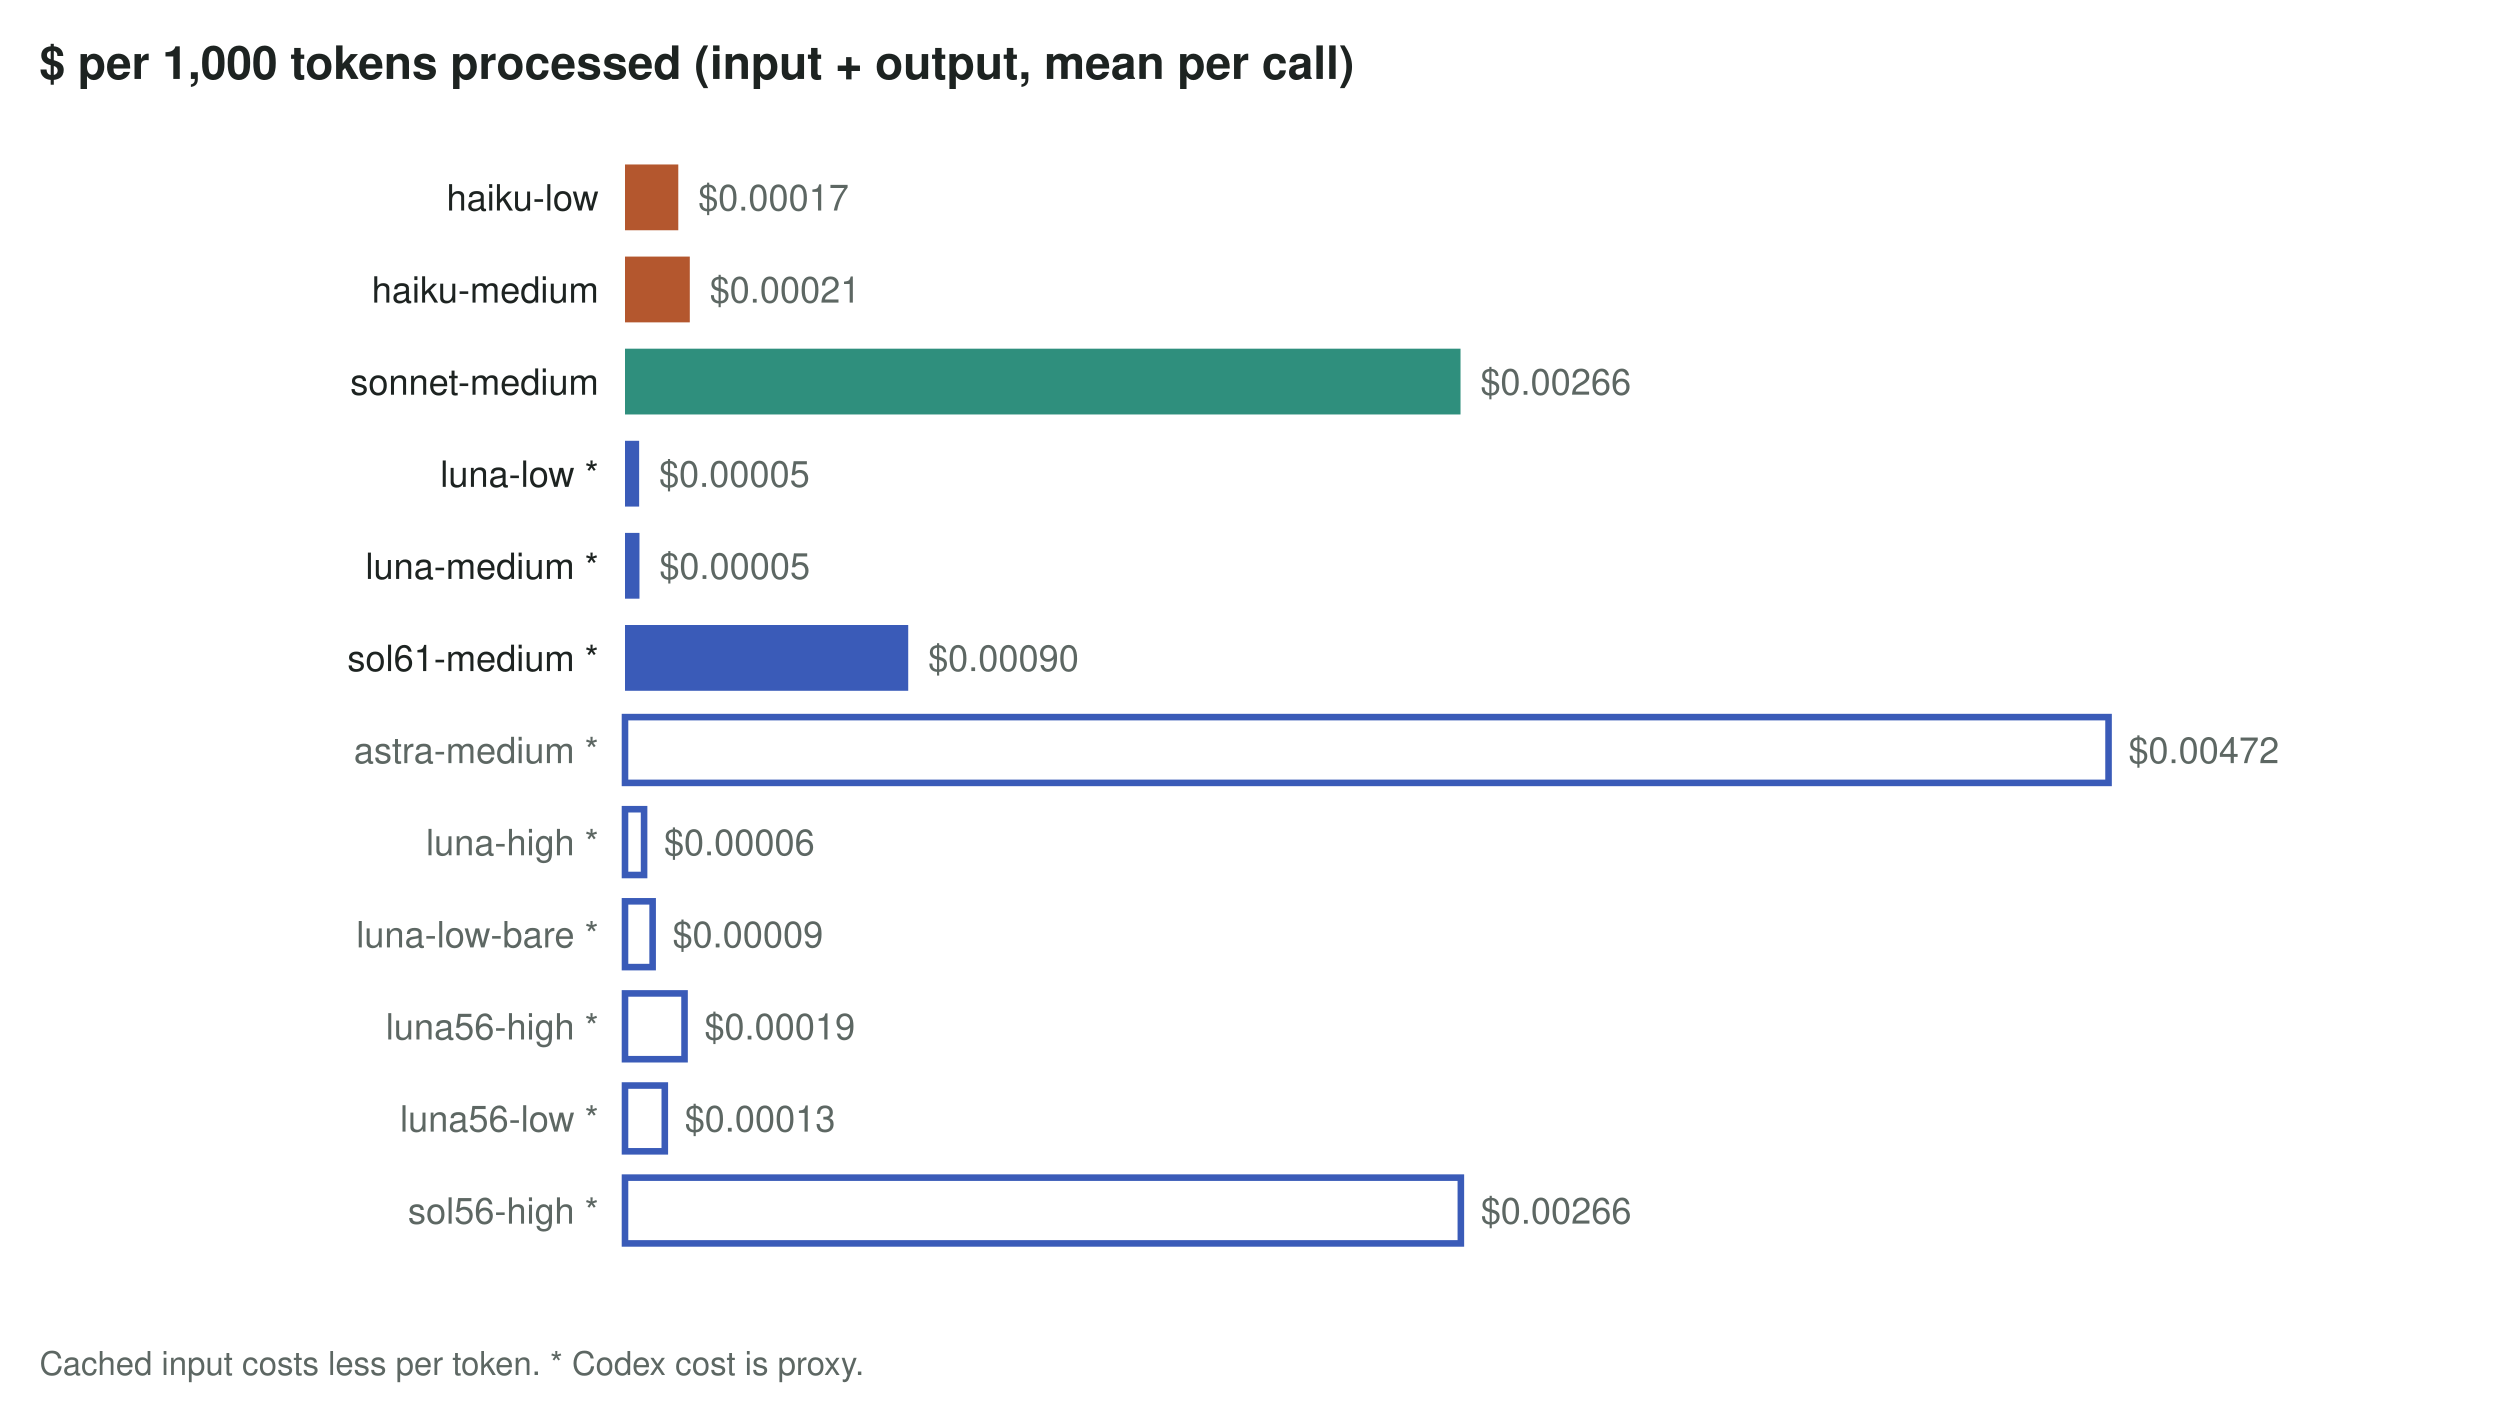
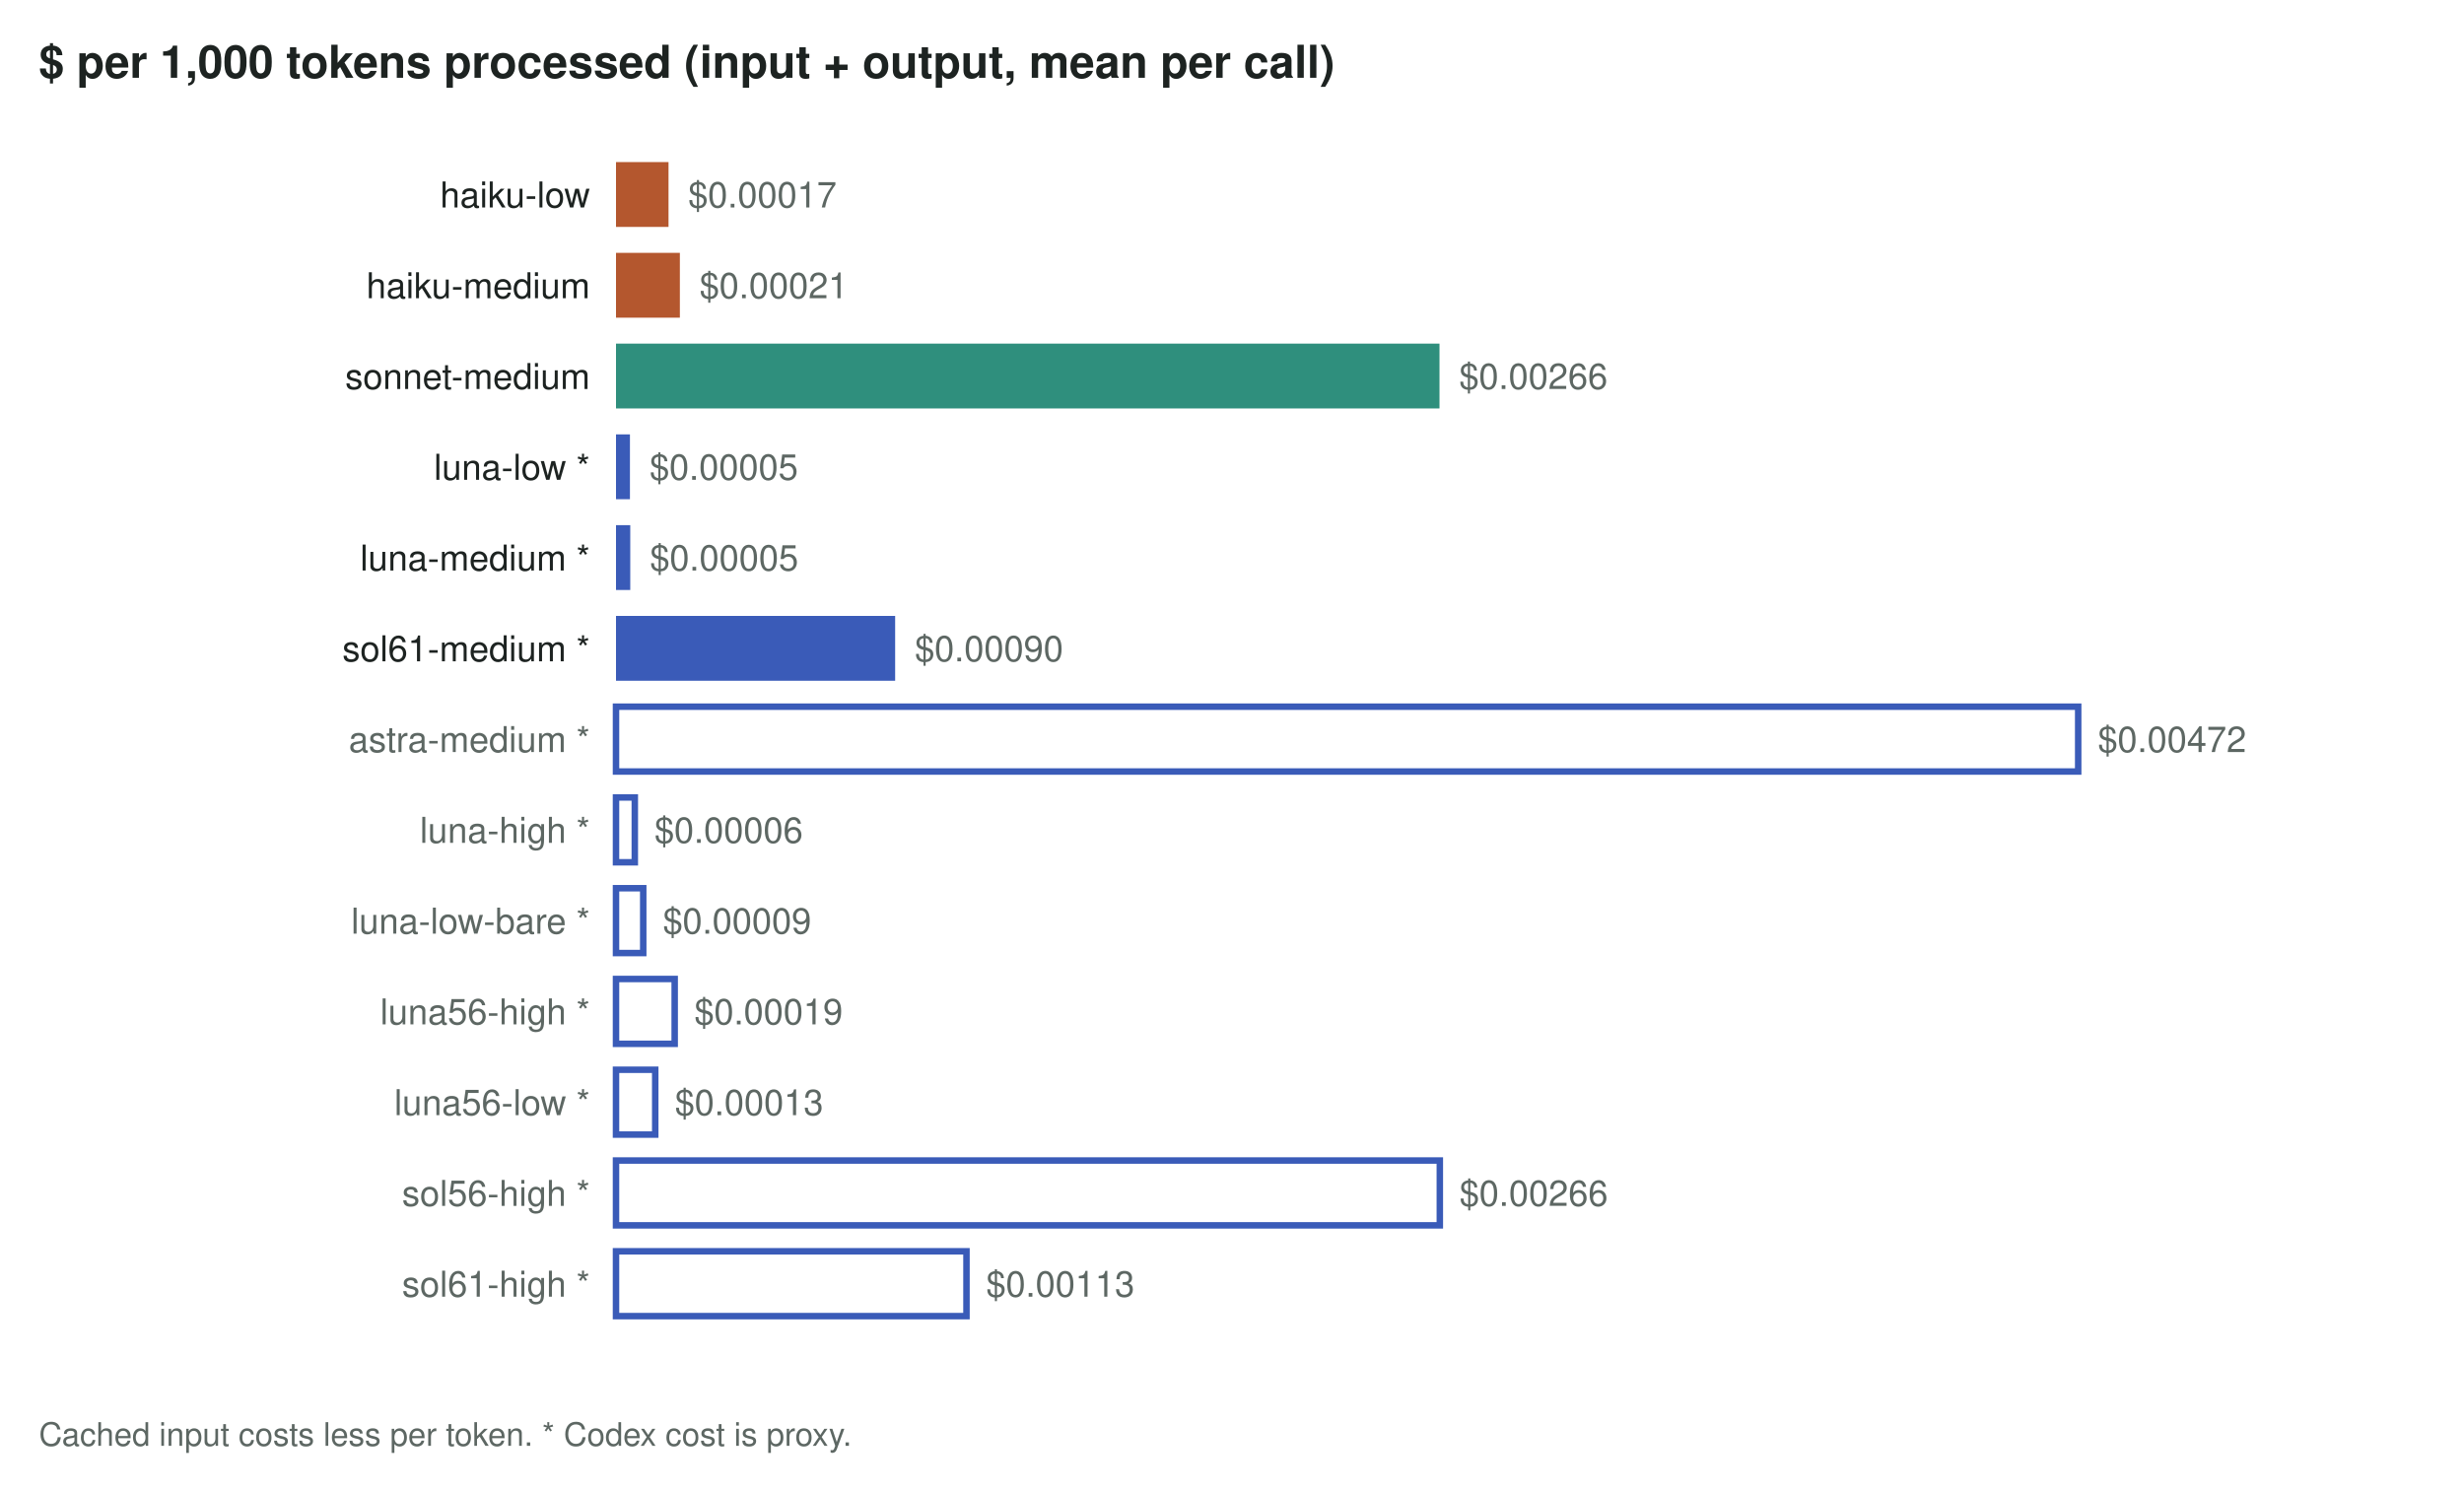
- <svg xmlns="http://www.w3.org/2000/svg" viewBox="0 0 760 432" width="760" height="432" font-family="Hanken Grotesk, -apple-system, Segoe UI, Helvetica, Arial, sans-serif" font-size="12">
-   <rect width="760" height="432" fill="var(--panel,#ffffff)" />
+ <svg xmlns="http://www.w3.org/2000/svg" viewBox="0 0 760 460" width="760" height="460" font-family="Hanken Grotesk, -apple-system, Segoe UI, Helvetica, Arial, sans-serif" font-size="12">
+   <rect width="760" height="460" fill="var(--panel,#ffffff)" />
  <text x="12.0" y="24.0" font-size="14" text-anchor="start" style="fill:var(--fg,#1d2321)" font-weight="600">$ per 1,000 tokens processed (input + output, mean per call)</text>
  <rect x="190" y="50" width="16.2" height="20" fill="var(--claude,#b4572e)" stroke="var(--claude,#b4572e)" stroke-width="0" />
  <text x="182.0" y="64.0" font-size="11" text-anchor="end" style="fill:var(--fg,#1d2321)" font-weight="normal">haiku-low</text>
  <text x="212.2" y="64.0" font-size="11" text-anchor="start" style="fill:var(--muted,#5d6763)" font-weight="normal">$0.00017</text>
  <rect x="190" y="78" width="19.7" height="20" fill="var(--claude,#b4572e)" stroke="var(--claude,#b4572e)" stroke-width="0" />
  <text x="182.0" y="92.0" font-size="11" text-anchor="end" style="fill:var(--fg,#1d2321)" font-weight="normal">haiku-medium</text>
  <text x="215.7" y="92.0" font-size="11" text-anchor="start" style="fill:var(--muted,#5d6763)" font-weight="normal">$0.00021</text>
  <rect x="190" y="106" width="254.0" height="20" fill="var(--sonnet,#2f8f7d)" stroke="var(--sonnet,#2f8f7d)" stroke-width="0" />
  <text x="182.0" y="120.0" font-size="11" text-anchor="end" style="fill:var(--fg,#1d2321)" font-weight="normal">sonnet-medium</text>
  <text x="450.0" y="120.0" font-size="11" text-anchor="start" style="fill:var(--muted,#5d6763)" font-weight="normal">$0.00266</text>
  <rect x="190" y="134" width="4.3" height="20" fill="var(--codex,#3a5bb8)" stroke="var(--codex,#3a5bb8)" stroke-width="0" />
  <text x="182.0" y="148.0" font-size="11" text-anchor="end" style="fill:var(--fg,#1d2321)" font-weight="normal">luna-low *</text>
  <text x="200.3" y="148.0" font-size="11" text-anchor="start" style="fill:var(--muted,#5d6763)" font-weight="normal">$0.00005</text>
  <rect x="190" y="162" width="4.4" height="20" fill="var(--codex,#3a5bb8)" stroke="var(--codex,#3a5bb8)" stroke-width="0" />
  <text x="182.0" y="176.0" font-size="11" text-anchor="end" style="fill:var(--fg,#1d2321)" font-weight="normal">luna-medium *</text>
  <text x="200.4" y="176.0" font-size="11" text-anchor="start" style="fill:var(--muted,#5d6763)" font-weight="normal">$0.00005</text>
  <rect x="190" y="190" width="86.1" height="20" fill="var(--codex,#3a5bb8)" stroke="var(--codex,#3a5bb8)" stroke-width="0" />
  <text x="182.0" y="204.0" font-size="11" text-anchor="end" style="fill:var(--fg,#1d2321)" font-weight="normal">sol61-medium *</text>
  <text x="282.1" y="204.0" font-size="11" text-anchor="start" style="fill:var(--muted,#5d6763)" font-weight="normal">$0.00090</text>
  <rect x="190" y="218" width="451.0" height="20" fill="var(--panel,#ffffff)" stroke="var(--codex,#3a5bb8)" stroke-width="2" />
  <text x="182.0" y="232.0" font-size="11" text-anchor="end" style="fill:var(--muted,#5d6763)" font-weight="normal">astra-medium *</text>
  <text x="647.0" y="232.0" font-size="11" text-anchor="start" style="fill:var(--muted,#5d6763)" font-weight="normal">$0.00472</text>
  <rect x="190" y="246" width="5.8" height="20" fill="var(--panel,#ffffff)" stroke="var(--codex,#3a5bb8)" stroke-width="2" />
  <text x="182.0" y="260.0" font-size="11" text-anchor="end" style="fill:var(--muted,#5d6763)" font-weight="normal">luna-high *</text>
  <text x="201.8" y="260.0" font-size="11" text-anchor="start" style="fill:var(--muted,#5d6763)" font-weight="normal">$0.00006</text>
  <rect x="190" y="274" width="8.4" height="20" fill="var(--panel,#ffffff)" stroke="var(--codex,#3a5bb8)" stroke-width="2" />
  <text x="182.0" y="288.0" font-size="11" text-anchor="end" style="fill:var(--muted,#5d6763)" font-weight="normal">luna-low-bare *</text>
  <text x="204.4" y="288.0" font-size="11" text-anchor="start" style="fill:var(--muted,#5d6763)" font-weight="normal">$0.00009</text>
  <rect x="190" y="302" width="18.1" height="20" fill="var(--panel,#ffffff)" stroke="var(--codex,#3a5bb8)" stroke-width="2" />
  <text x="182.0" y="316.0" font-size="11" text-anchor="end" style="fill:var(--muted,#5d6763)" font-weight="normal">luna56-high *</text>
  <text x="214.1" y="316.0" font-size="11" text-anchor="start" style="fill:var(--muted,#5d6763)" font-weight="normal">$0.00019</text>
  <rect x="190" y="330" width="12.1" height="20" fill="var(--panel,#ffffff)" stroke="var(--codex,#3a5bb8)" stroke-width="2" />
  <text x="182.0" y="344.0" font-size="11" text-anchor="end" style="fill:var(--muted,#5d6763)" font-weight="normal">luna56-low *</text>
  <text x="208.1" y="344.0" font-size="11" text-anchor="start" style="fill:var(--muted,#5d6763)" font-weight="normal">$0.00013</text>
  <rect x="190" y="358" width="254.1" height="20" fill="var(--panel,#ffffff)" stroke="var(--codex,#3a5bb8)" stroke-width="2" />
  <text x="182.0" y="372.0" font-size="11" text-anchor="end" style="fill:var(--muted,#5d6763)" font-weight="normal">sol56-high *</text>
  <text x="450.1" y="372.0" font-size="11" text-anchor="start" style="fill:var(--muted,#5d6763)" font-weight="normal">$0.00266</text>
-   <text x="12.0" y="418.0" font-size="10" text-anchor="start" style="fill:var(--muted,#5d6763)" font-weight="normal">Cached input costs less per token. * Codex cost is proxy.</text>
+   <rect x="190" y="386" width="108.1" height="20" fill="var(--panel,#ffffff)" stroke="var(--codex,#3a5bb8)" stroke-width="2" />
+   <text x="182.0" y="400.0" font-size="11" text-anchor="end" style="fill:var(--muted,#5d6763)" font-weight="normal">sol61-high *</text>
+   <text x="304.1" y="400.0" font-size="11" text-anchor="start" style="fill:var(--muted,#5d6763)" font-weight="normal">$0.00113</text>
+   <text x="12.0" y="446.0" font-size="10" text-anchor="start" style="fill:var(--muted,#5d6763)" font-weight="normal">Cached input costs less per token. * Codex cost is proxy.</text>
</svg>
